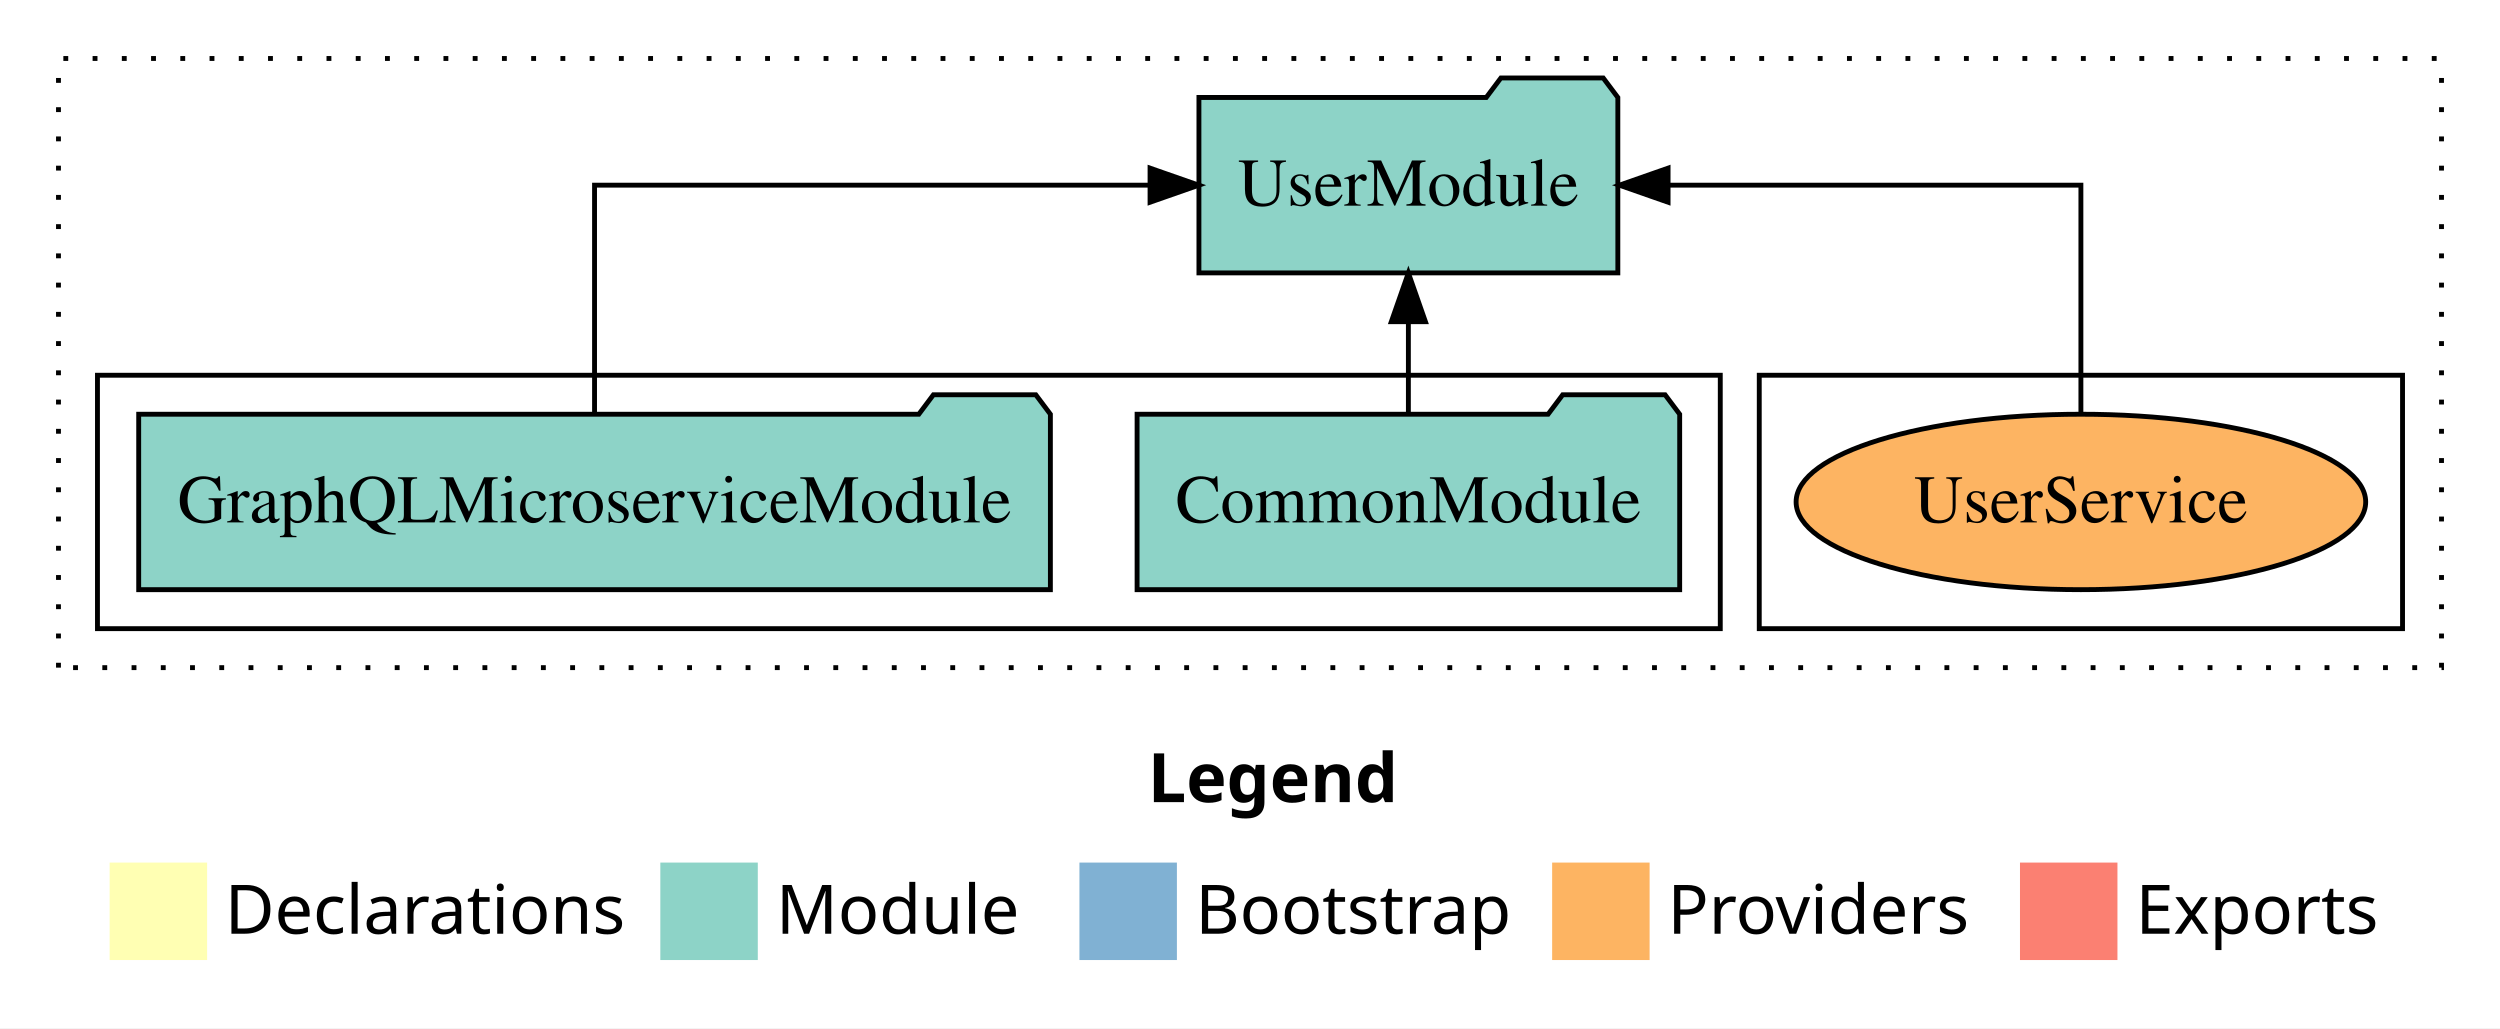
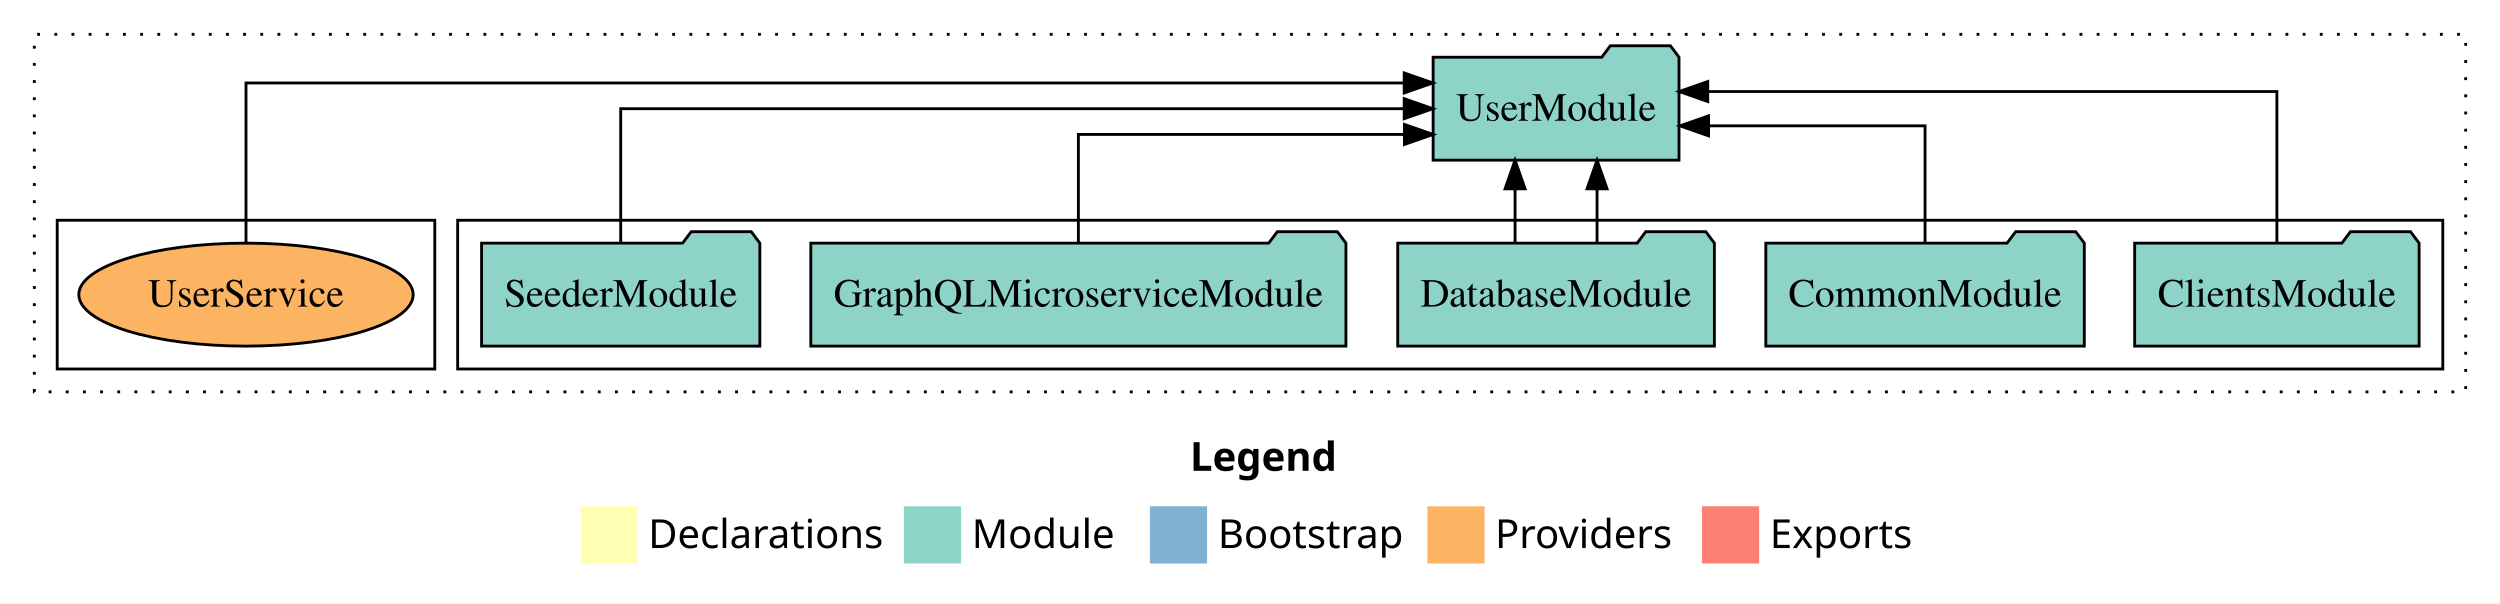
- <svg xmlns="http://www.w3.org/2000/svg" width="513pt" height="211pt" viewBox="0.00 0.00 513.00 211.00">
+ <svg xmlns="http://www.w3.org/2000/svg" width="874pt" height="211pt" viewBox="0.00 0.00 874.00 211.00">
  <g id="graph0" class="graph" transform="scale(1 1) rotate(0) translate(4 207)">
-     <polygon fill="white" stroke="transparent" points="-4,4 -4,-207 509,-207 509,4 -4,4" />
-     <text text-anchor="start" x="231.51" y="-42.4" font-family="Times-12" font-weight="bold" font-size="14.00">Legend</text>
-     <polygon fill="#ffffb3" stroke="transparent" points="18.5,-10 18.5,-30 38.5,-30 38.5,-10 18.5,-10" />
-     <text text-anchor="start" x="42.13" y="-15.4" font-family="Times-12" font-size="14.00">  Declarations</text>
-     <polygon fill="#8dd3c7" stroke="transparent" points="131.5,-10 131.5,-30 151.5,-30 151.5,-10 131.5,-10" />
-     <text text-anchor="start" x="155.23" y="-15.4" font-family="Times-12" font-size="14.00">  Module</text>
-     <polygon fill="#80b1d3" stroke="transparent" points="217.5,-10 217.5,-30 237.5,-30 237.5,-10 217.5,-10" />
-     <text text-anchor="start" x="241.28" y="-15.4" font-family="Times-12" font-size="14.00">  Bootstrap</text>
-     <polygon fill="#fdb462" stroke="transparent" points="314.5,-10 314.5,-30 334.5,-30 334.5,-10 314.5,-10" />
-     <text text-anchor="start" x="338.17" y="-15.4" font-family="Times-12" font-size="14.00">  Providers</text>
-     <polygon fill="#fb8072" stroke="transparent" points="410.5,-10 410.5,-30 430.5,-30 430.5,-10 410.5,-10" />
-     <text text-anchor="start" x="434.23" y="-15.4" font-family="Times-12" font-size="14.00">  Exports</text>
+     <polygon fill="white" stroke="transparent" points="-4,4 -4,-207 870,-207 870,4 -4,4" />
+     <text text-anchor="start" x="412.01" y="-42.4" font-family="Times-12" font-weight="bold" font-size="14.00">Legend</text>
+     <polygon fill="#ffffb3" stroke="transparent" points="199,-10 199,-30 219,-30 219,-10 199,-10" />
+     <text text-anchor="start" x="222.63" y="-15.4" font-family="Times-12" font-size="14.00">  Declarations</text>
+     <polygon fill="#8dd3c7" stroke="transparent" points="312,-10 312,-30 332,-30 332,-10 312,-10" />
+     <text text-anchor="start" x="335.73" y="-15.4" font-family="Times-12" font-size="14.00">  Module</text>
+     <polygon fill="#80b1d3" stroke="transparent" points="398,-10 398,-30 418,-30 418,-10 398,-10" />
+     <text text-anchor="start" x="421.78" y="-15.4" font-family="Times-12" font-size="14.00">  Bootstrap</text>
+     <polygon fill="#fdb462" stroke="transparent" points="495,-10 495,-30 515,-30 515,-10 495,-10" />
+     <text text-anchor="start" x="518.67" y="-15.4" font-family="Times-12" font-size="14.00">  Providers</text>
+     <polygon fill="#fb8072" stroke="transparent" points="591,-10 591,-30 611,-30 611,-10 591,-10" />
+     <text text-anchor="start" x="614.73" y="-15.4" font-family="Times-12" font-size="14.00">  Exports</text>
    <g id="clust1" class="cluster">
-       <polygon fill="none" stroke="black" stroke-dasharray="1,5" points="8,-70 8,-195 497,-195 497,-70 8,-70" />
+       <polygon fill="none" stroke="black" stroke-dasharray="1,5" points="8,-70 8,-195 858,-195 858,-70 8,-70" />
+     </g>
+     <g id="clust3" class="cluster">
+       <polygon fill="none" stroke="black" points="156,-78 156,-130 850,-130 850,-78 156,-78" />
    </g>
    <g id="clust6" class="cluster">
-       <polygon fill="none" stroke="black" points="357,-78 357,-130 489,-130 489,-78 357,-78" />
-     </g>
-     <g id="clust3" class="cluster">
-       <polygon fill="none" stroke="black" points="16,-78 16,-130 349,-130 349,-78 16,-78" />
+       <polygon fill="none" stroke="black" points="16,-78 16,-130 148,-130 148,-78 16,-78" />
    </g>
    <g id="node1" class="node">
-       <polygon fill="#8dd3c7" stroke="black" points="340.67,-122 337.67,-126 316.67,-126 313.67,-122 229.33,-122 229.33,-86 340.67,-86 340.67,-122" />
-       <text text-anchor="middle" x="285" y="-99.8" font-family="Times,serif" font-size="14.00">CommonModule</text>
+       <polygon fill="#8dd3c7" stroke="black" points="841.72,-122 838.72,-126 817.72,-126 814.72,-122 742.28,-122 742.28,-86 841.72,-86 841.72,-122" />
+       <text text-anchor="middle" x="792" y="-99.8" font-family="Times,serif" font-size="14.00">ClientsModule</text>
+     </g>
+     <g id="node6" class="node">
+       <polygon fill="#8dd3c7" stroke="black" points="582.98,-187 579.98,-191 558.98,-191 555.98,-187 497.02,-187 497.02,-151 582.98,-151 582.98,-187" />
+       <text text-anchor="middle" x="540" y="-164.8" font-family="Times,serif" font-size="14.00">UserModule</text>
+     </g>
+     <g id="edge1" class="edge">
+       <path fill="none" stroke="black" d="M792,-122.28C792,-143.32 792,-175 792,-175 792,-175 593.03,-175 593.03,-175" />
+       <polygon fill="black" stroke="black" points="593.03,-171.5 583.03,-175 593.03,-178.5 593.03,-171.5" />
+     </g>
+     <g id="node2" class="node">
+       <polygon fill="#8dd3c7" stroke="black" points="724.67,-122 721.67,-126 700.67,-126 697.67,-122 613.33,-122 613.33,-86 724.67,-86 724.67,-122" />
+       <text text-anchor="middle" x="669" y="-99.8" font-family="Times,serif" font-size="14.00">CommonModule</text>
+     </g>
+     <g id="edge2" class="edge">
+       <path fill="none" stroke="black" d="M669,-122.02C669,-139.37 669,-163 669,-163 669,-163 593.31,-163 593.31,-163" />
+       <polygon fill="black" stroke="black" points="593.31,-159.5 583.31,-163 593.31,-166.5 593.31,-159.5" />
    </g>
    <g id="node3" class="node">
-       <polygon fill="#8dd3c7" stroke="black" points="327.98,-187 324.98,-191 303.98,-191 300.98,-187 242.02,-187 242.02,-151 327.98,-151 327.98,-187" />
-       <text text-anchor="middle" x="285" y="-164.8" font-family="Times,serif" font-size="14.00">UserModule</text>
+       <polygon fill="#8dd3c7" stroke="black" points="595.35,-122 592.35,-126 571.35,-126 568.35,-122 484.65,-122 484.65,-86 595.35,-86 595.35,-122" />
+       <text text-anchor="middle" x="540" y="-99.8" font-family="Times,serif" font-size="14.00">DatabaseModule</text>
    </g>
-     <g id="edge1" class="edge">
-       <path fill="none" stroke="black" d="M285,-122.11C285,-122.11 285,-140.99 285,-140.99" />
-       <polygon fill="black" stroke="black" points="281.5,-140.99 285,-150.99 288.5,-140.99 281.5,-140.99" />
+     <g id="edge3" class="edge">
+       <path fill="none" stroke="black" d="M525.67,-122.11C525.67,-122.11 525.67,-140.99 525.67,-140.99" />
+       <polygon fill="black" stroke="black" points="522.17,-140.99 525.67,-150.99 529.17,-140.99 522.17,-140.99" />
    </g>
-     <g id="node2" class="node">
-       <polygon fill="#8dd3c7" stroke="black" points="211.54,-122 208.54,-126 187.54,-126 184.54,-122 24.46,-122 24.46,-86 211.54,-86 211.54,-122" />
-       <text text-anchor="middle" x="118" y="-99.8" font-family="Times,serif" font-size="14.00">GraphQLMicroserviceModule</text>
-     </g>
-     <g id="edge2" class="edge">
-       <path fill="none" stroke="black" d="M118,-122.11C118,-141.34 118,-169 118,-169 118,-169 231.99,-169 231.99,-169" />
-       <polygon fill="black" stroke="black" points="231.99,-172.5 241.99,-169 231.99,-165.5 231.99,-172.5" />
+     <g id="edge4" class="edge">
+       <path fill="none" stroke="black" d="M554.33,-122.11C554.33,-122.11 554.33,-140.99 554.33,-140.99" />
+       <polygon fill="black" stroke="black" points="550.83,-140.99 554.33,-150.99 557.83,-140.99 550.83,-140.99" />
    </g>
    <g id="node4" class="node">
-       <ellipse fill="#fdb462" stroke="black" cx="423" cy="-104" rx="58.44" ry="18" />
-       <text text-anchor="middle" x="423" y="-99.8" font-family="Times,serif" font-size="14.00">UserService</text>
+       <polygon fill="#8dd3c7" stroke="black" points="466.54,-122 463.54,-126 442.54,-126 439.54,-122 279.46,-122 279.46,-86 466.54,-86 466.54,-122" />
+       <text text-anchor="middle" x="373" y="-99.8" font-family="Times,serif" font-size="14.00">GraphQLMicroserviceModule</text>
    </g>
-     <g id="edge3" class="edge">
-       <path fill="none" stroke="black" d="M423,-122.11C423,-141.34 423,-169 423,-169 423,-169 338.29,-169 338.29,-169" />
-       <polygon fill="black" stroke="black" points="338.29,-165.5 328.29,-169 338.29,-172.5 338.29,-165.5" />
+     <g id="edge5" class="edge">
+       <path fill="none" stroke="black" d="M373,-122.03C373,-138.4 373,-160 373,-160 373,-160 486.99,-160 486.99,-160" />
+       <polygon fill="black" stroke="black" points="486.99,-163.5 496.99,-160 486.99,-156.5 486.99,-163.5" />
+     </g>
+     <g id="node5" class="node">
+       <polygon fill="#8dd3c7" stroke="black" points="261.64,-122 258.64,-126 237.64,-126 234.64,-122 164.36,-122 164.36,-86 261.64,-86 261.64,-122" />
+       <text text-anchor="middle" x="213" y="-99.8" font-family="Times,serif" font-size="14.00">SeederModule</text>
+     </g>
+     <g id="edge6" class="edge">
+       <path fill="none" stroke="black" d="M213,-122.11C213,-141.34 213,-169 213,-169 213,-169 486.91,-169 486.91,-169" />
+       <polygon fill="black" stroke="black" points="486.91,-172.5 496.91,-169 486.91,-165.5 486.91,-172.5" />
+     </g>
+     <g id="node7" class="node">
+       <ellipse fill="#fdb462" stroke="black" cx="82" cy="-104" rx="58.44" ry="18" />
+       <text text-anchor="middle" x="82" y="-99.8" font-family="Times,serif" font-size="14.00">UserService</text>
+     </g>
+     <g id="edge7" class="edge">
+       <path fill="none" stroke="black" d="M82,-122.29C82,-144.21 82,-178 82,-178 82,-178 486.91,-178 486.91,-178" />
+       <polygon fill="black" stroke="black" points="486.91,-181.5 496.91,-178 486.91,-174.5 486.91,-181.5" />
    </g>
  </g>
</svg>
